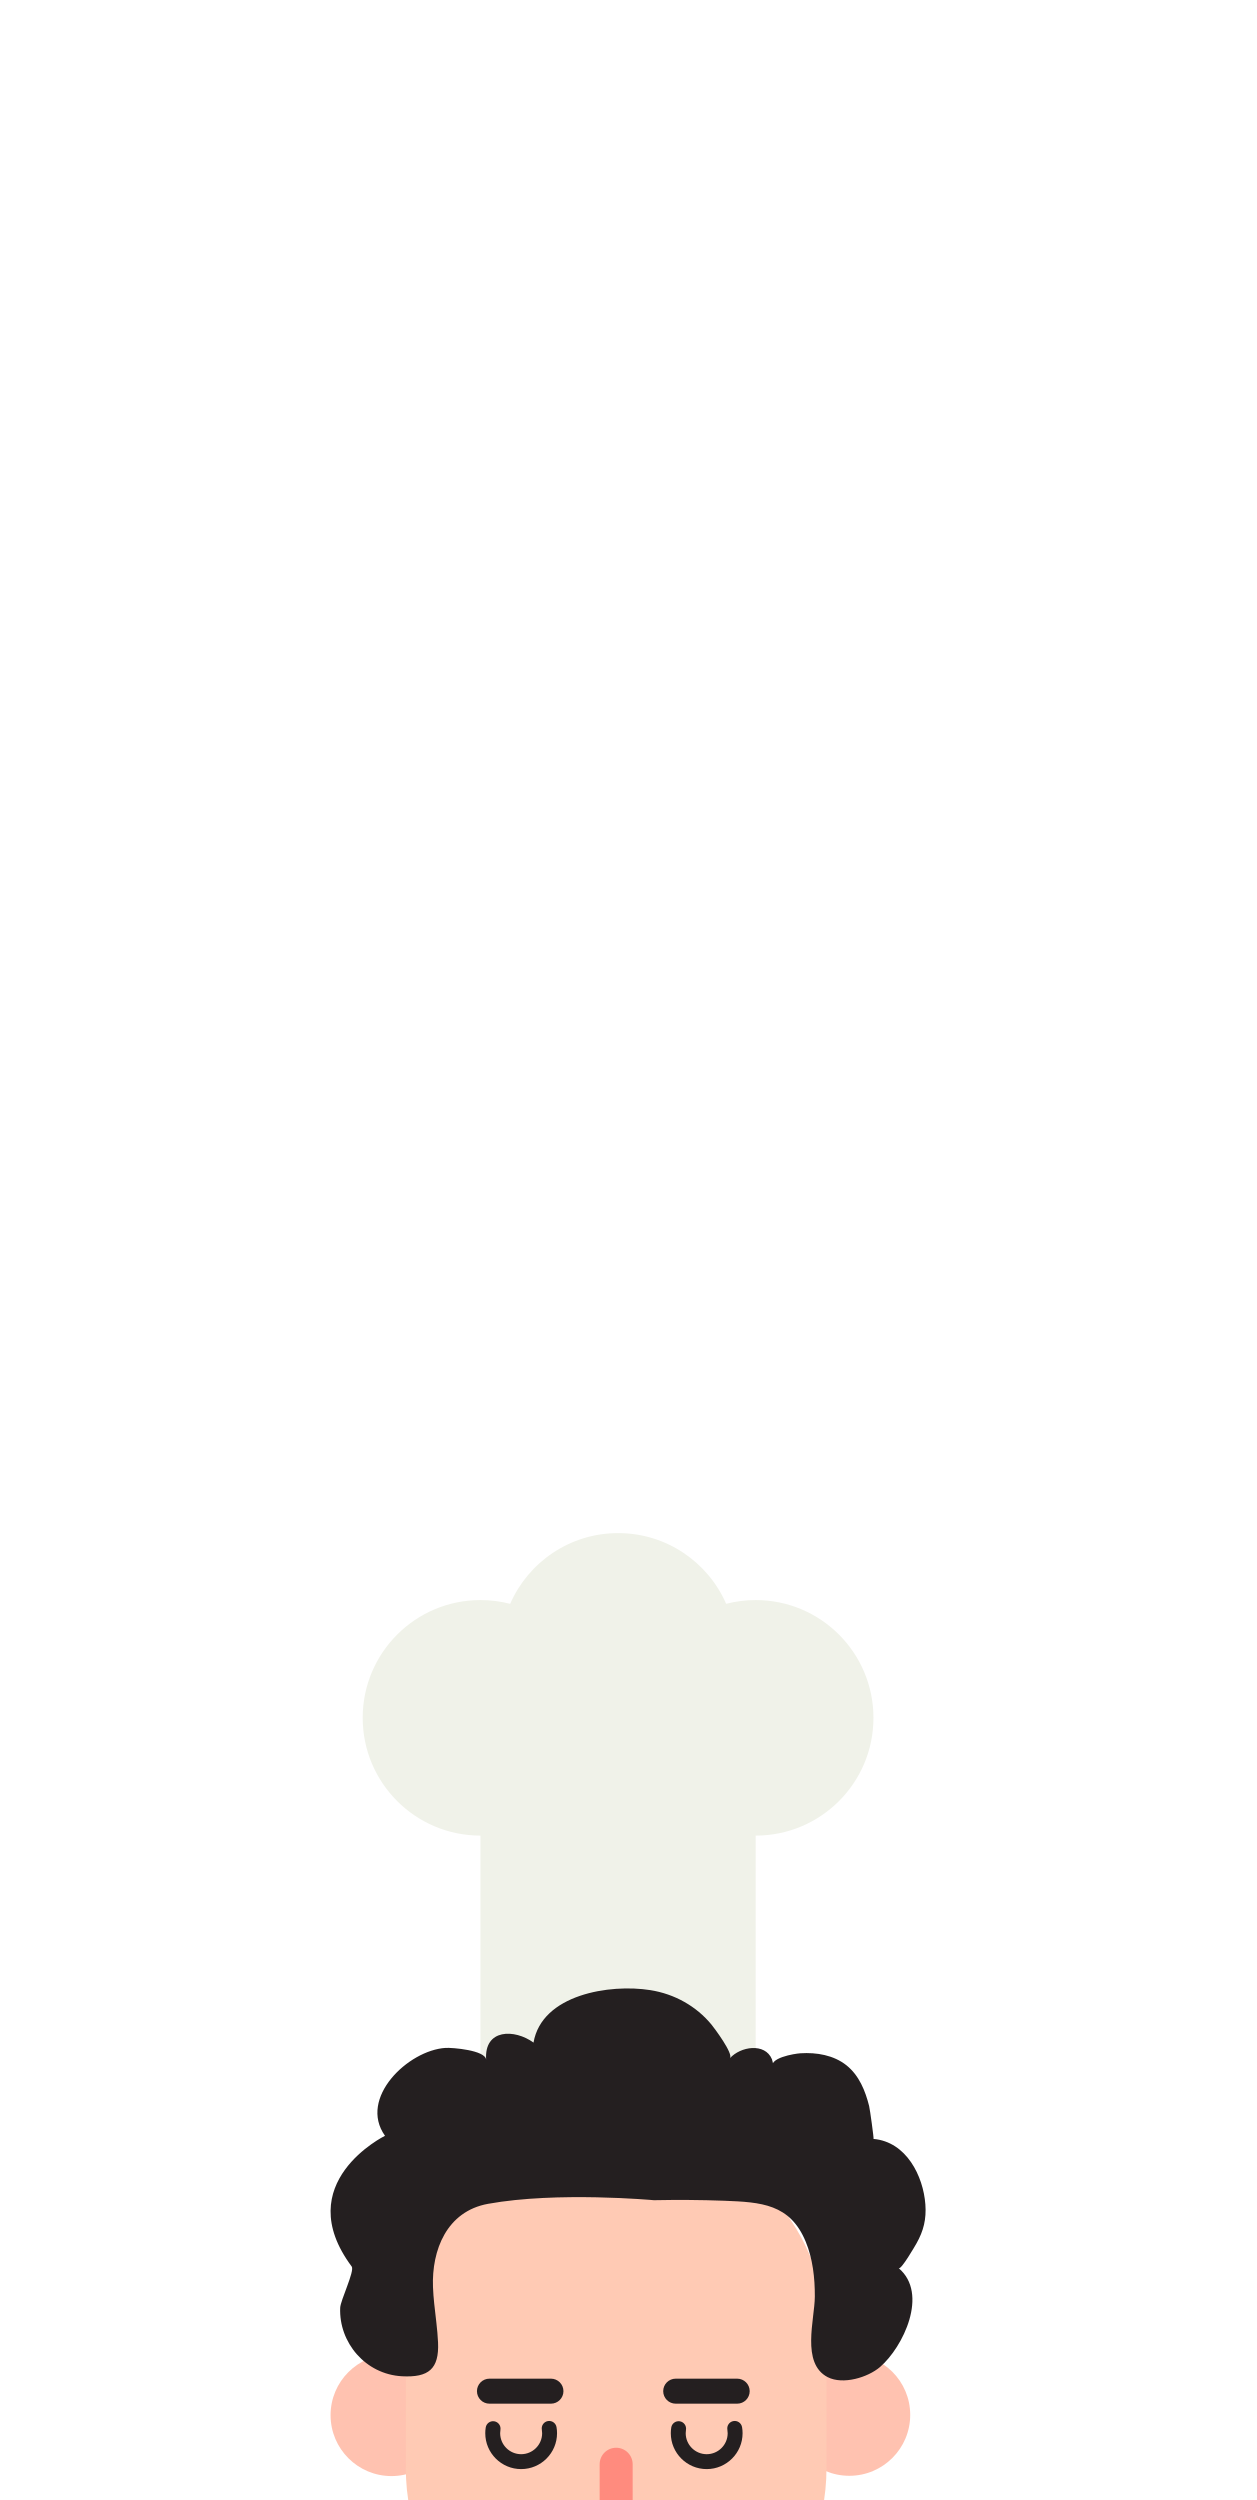
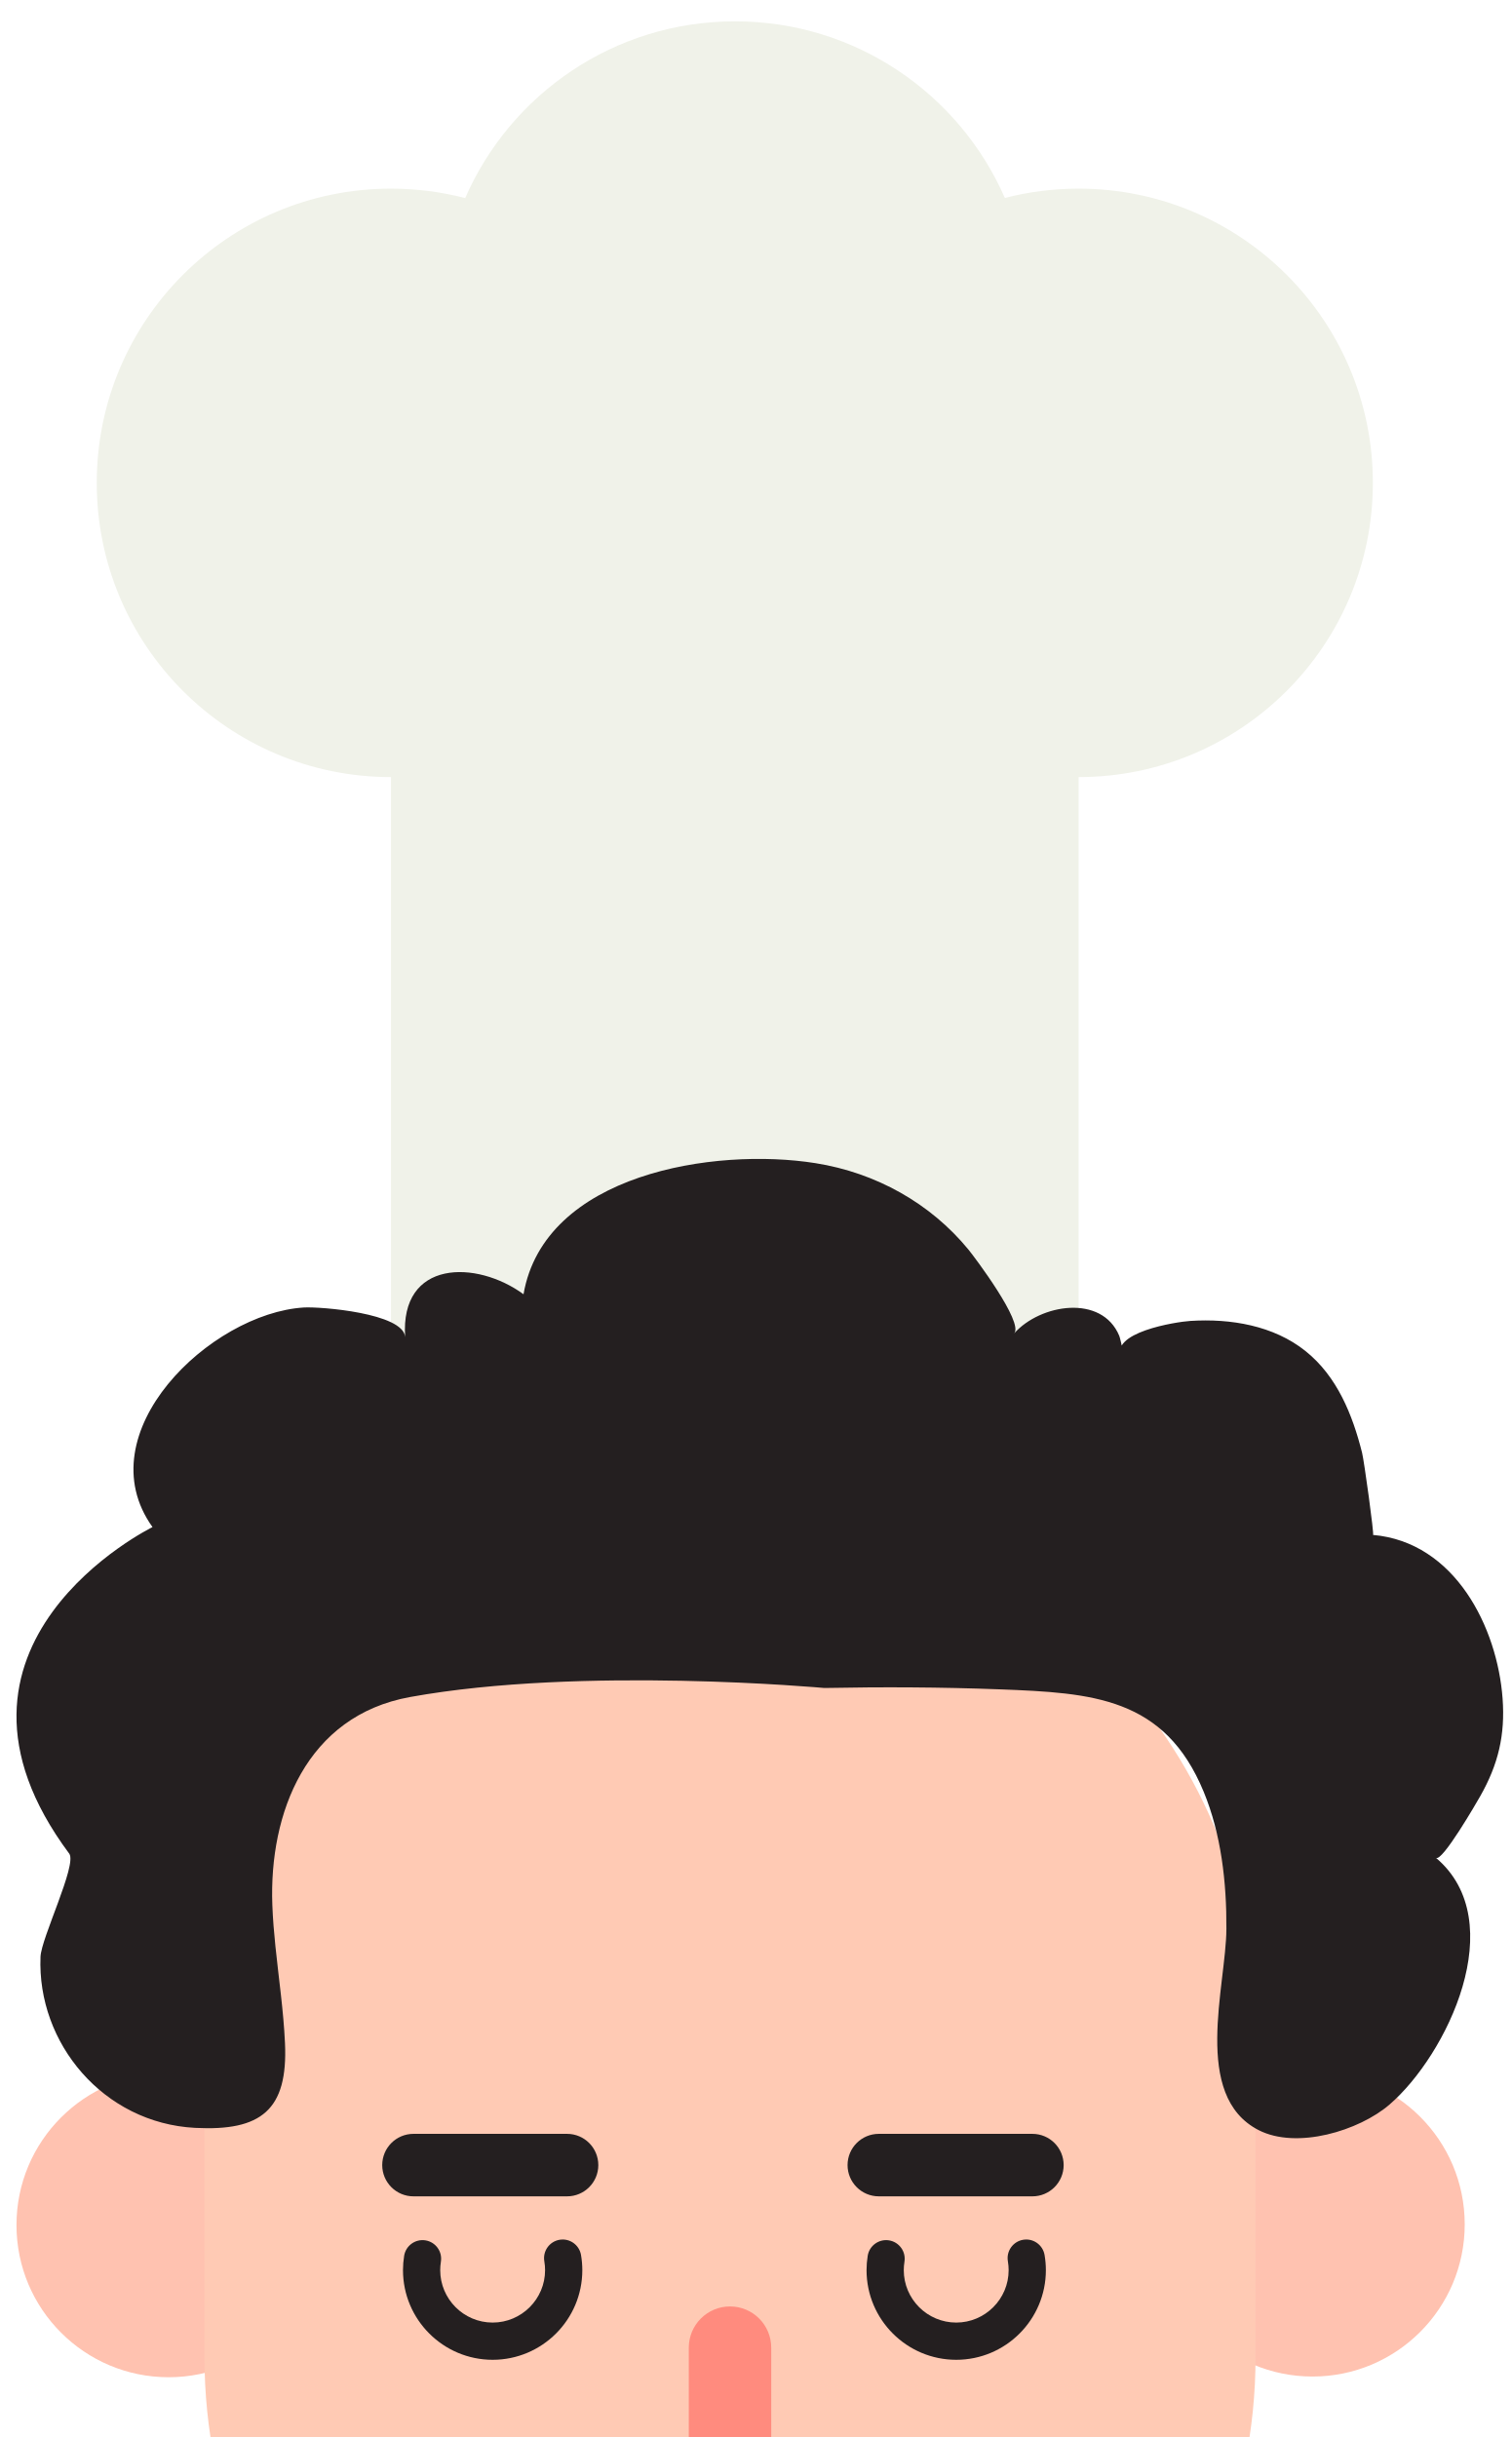
- <svg xmlns="http://www.w3.org/2000/svg" id="Tracy_s_Kitchen" data-name="Tracy&amp;apos;s Kitchen" width="542.663" height="1080" viewBox="0 0 542.663 1080">
+ <svg xmlns="http://www.w3.org/2000/svg" id="Tracy_s_Kitchen" data-name="Tracy&amp;apos;s Kitchen" width="261.296" height="421.388" viewBox="0 0 261.296 421.388">
  <defs>
    <style>
      .cls-1 {
        fill: #ff8b7e;
      }

      .cls-1, .cls-2, .cls-3, .cls-4, .cls-5, .cls-6 {
        stroke-width: 0px;
      }

      .cls-2 {
        fill: #ffcab4;
      }

      .cls-3 {
        fill: none;
      }

      .cls-4 {
        fill: #ffc2b0;
      }

      .cls-7 {
        clip-path: url(#clippath);
      }

      .cls-5 {
        fill: #f0f2e9;
      }

      .cls-6 {
        fill: #241f20;
      }
    </style>
    <clipPath id="clippath">
-       <rect class="cls-3" x="1.973" width="542.663" height="1080" />
+       <rect class="cls-3" x="-137.984" y="-658.612" width="542.663" height="1080" />
    </clipPath>
  </defs>
  <g class="cls-7">
    <g>
-       <path class="cls-5" d="M377.328,742.107c0,28.095-22.778,50.874-50.873,50.874v246.069h-118.896v-246.069c-28.098,0-50.873-22.778-50.873-50.874,0-28.098,22.775-50.876,50.873-50.876,4.433,0,8.733.567,12.831,1.632,7.843-17.989,25.784-30.562,46.657-30.562,20.871,0,38.803,12.565,46.652,30.542,4.076-1.053,8.351-1.612,12.756-1.612,28.095,0,50.873,22.778,50.873,50.876Z" />
+       <path class="cls-5" d="M237.371,83.495c0,28.095-22.778,50.874-50.873,50.874v246.069h-118.896v-246.069c-28.098,0-50.873-22.778-50.873-50.874,0-28.098,22.775-50.876,50.873-50.876,4.433,0,8.733.567,12.831,1.632,7.843-17.989,25.784-30.562,46.657-30.562,20.871,0,38.803,12.565,46.652,30.542,4.076-1.053,8.351-1.612,12.756-1.612,28.095,0,50.873,22.778,50.873,50.876Z" />
      <g>
        <g>
-           <circle class="cls-4" cx="169.12" cy="1043.354" r="26.312" />
-           <circle class="cls-4" cx="366.899" cy="1043.232" r="26.312" />
-           <rect class="cls-2" x="175.314" y="918.921" width="181.729" height="238.188" rx="90.864" ry="90.864" />
+           <circle class="cls-4" cx="29.162" cy="384.742" r="26.312" />
+           <circle class="cls-4" cx="226.942" cy="384.62" r="26.312" />
+           <rect class="cls-2" x="35.357" y="260.309" width="181.729" height="238.188" rx="90.864" ry="90.864" />
        </g>
-         <path class="cls-6" d="M187.584,995.214c-.247-2.397-.448-4.796-.537-7.203-.592-15.919,5.894-32.707,23.793-35.959,29.797-5.413,71.635-1.564,71.636-1.564,10.096-.199,20.217-.151,30.308.232,16.056.61,28.544,1.353,35.293,17.706,3.021,7.319,3.973,15.612,3.929,23.71-.053,9.853-6.021,28.845,5.561,34.795,6.606,3.393,17.366.13,22.64-4.412,9.906-8.533,21.09-31.634,8.022-42.674,1.037.876,7.159-9.758,7.668-10.656,3.115-5.488,4.33-10.569,3.862-16.897-.905-12.228-8.189-27.024-22.398-28.272.226.02-1.54-12.795-1.897-14.216-1.641-6.517-4.293-13.201-9.8-17.595-5.504-4.391-12.911-5.635-19.868-5.194-2.458.156-14.265,1.98-11.906,6.553.96,1.86-.151-3.359-.407-3.974-3.027-7.249-13.652-5.51-18.171-.423,1.672-1.882-6.855-13.206-7.91-14.492-6.578-8.018-16.013-13.285-26.445-14.942-17.519-2.782-46.885,1.851-50.48,22.667-8.132-5.952-21.388-6.022-20.464,7.417-.286-4.165-14.706-5.298-17.513-5.127-16.149.986-37.799,21.702-26.175,37.97,0,0-41.365,20.299-14.372,56.5,1.306,1.965-4.857,14.546-4.991,17.788-.618,14.97,10.9,28.767,26.725,29.594,11.442.598,16.07-3.098,15.547-14.628-.253-5.59-1.075-11.141-1.649-16.709Z" />
+         <path class="cls-6" d="M47.626,336.602c-.247-2.397-.448-4.796-.537-7.203-.592-15.919,5.894-32.707,23.793-35.959,29.797-5.413,71.635-1.564,71.636-1.564,10.096-.199,20.217-.151,30.308.232,16.056.61,28.544,1.353,35.293,17.706,3.021,7.319,3.973,15.612,3.929,23.71-.053,9.853-6.021,28.845,5.561,34.795,6.606,3.393,17.366.13,22.64-4.412,9.906-8.533,21.09-31.634,8.022-42.674,1.037.876,7.159-9.758,7.668-10.656,3.115-5.488,4.33-10.569,3.862-16.897-.905-12.228-8.189-27.024-22.398-28.272.226.02-1.54-12.795-1.897-14.216-1.641-6.517-4.293-13.201-9.8-17.595-5.504-4.391-12.911-5.635-19.868-5.194-2.458.156-14.265,1.98-11.906,6.553.96,1.86-.151-3.359-.407-3.974-3.027-7.249-13.652-5.51-18.171-.423,1.672-1.882-6.855-13.206-7.91-14.492-6.578-8.018-16.013-13.285-26.445-14.942-17.519-2.782-46.885,1.851-50.48,22.667-8.132-5.952-21.388-6.022-20.464,7.417-.286-4.165-14.706-5.298-17.513-5.127-16.149.986-37.799,21.702-26.175,37.97,0,0-41.365,20.299-14.372,56.5,1.306,1.965-4.857,14.546-4.991,17.788-.618,14.97,10.9,28.767,26.725,29.594,11.442.598,16.07-3.098,15.547-14.628-.253-5.59-1.075-11.141-1.649-16.709Z" />
      </g>
-       <rect class="cls-1" x="259.052" y="1057.425" width="14.253" height="37.068" rx="7.127" ry="7.127" />
+       <rect class="cls-1" x="119.094" y="398.813" width="14.253" height="37.068" rx="7.127" ry="7.127" />
      <g>
-         <path class="cls-6" d="M305.29,1066.651c-8.549,0-15.504-6.955-15.504-15.504,0-.821.067-1.656.2-2.48.283-1.755,1.935-2.947,3.689-2.666,1.755.283,2.949,1.934,2.666,3.689-.078.487-.118.978-.118,1.457,0,4.999,4.067,9.066,9.066,9.066,4.999,0,9.066-4.067,9.066-9.066,0-.502-.045-1.018-.132-1.535-.298-1.753.88-3.415,2.633-3.713,1.752-.298,3.415.88,3.713,2.633.149.872.224,1.752.224,2.615,0,8.549-6.955,15.504-15.504,15.504Z" />
-         <path class="cls-6" d="M225.138,1066.651c-8.549,0-15.504-6.955-15.504-15.504,0-.821.067-1.656.2-2.48.283-1.755,1.936-2.947,3.689-2.666,1.755.283,2.949,1.934,2.666,3.689-.078.487-.118.978-.118,1.457,0,4.999,4.067,9.066,9.066,9.066,4.999,0,9.066-4.067,9.066-9.066,0-.502-.045-1.018-.132-1.535-.298-1.753.88-3.415,2.633-3.713,1.753-.298,3.415.88,3.713,2.633.149.872.224,1.752.224,2.615,0,8.549-6.955,15.504-15.504,15.504Z" />
+         <path class="cls-6" d="M165.332,408.039c-8.549,0-15.504-6.955-15.504-15.504,0-.821.067-1.656.2-2.48.283-1.755,1.935-2.947,3.689-2.666,1.755.283,2.949,1.934,2.666,3.689-.078.487-.118.978-.118,1.457,0,4.999,4.067,9.066,9.066,9.066,4.999,0,9.066-4.067,9.066-9.066,0-.502-.045-1.018-.132-1.535-.298-1.753.88-3.415,2.633-3.713,1.752-.298,3.415.88,3.713,2.633.149.872.224,1.752.224,2.615,0,8.549-6.955,15.504-15.504,15.504Z" />
+         <path class="cls-6" d="M85.181,408.039c-8.549,0-15.504-6.955-15.504-15.504,0-.821.067-1.656.2-2.48.283-1.755,1.936-2.947,3.689-2.666,1.755.283,2.949,1.934,2.666,3.689-.078.487-.118.978-.118,1.457,0,4.999,4.067,9.066,9.066,9.066,4.999,0,9.066-4.067,9.066-9.066,0-.502-.045-1.018-.132-1.535-.298-1.753.88-3.415,2.633-3.713,1.753-.298,3.415.88,3.713,2.633.149.872.224,1.752.224,2.615,0,8.549-6.955,15.504-15.504,15.504Z" />
      </g>
      <g>
-         <path class="cls-6" d="M238.004,1038.388h-26.556c-2.984,0-5.403-2.419-5.403-5.403,0-2.984,2.419-5.403,5.403-5.403h26.556c2.984,0,5.403,2.419,5.403,5.403,0,2.984-2.419,5.403-5.403,5.403Z" />
-         <path class="cls-6" d="M318.462,1038.388h-26.556c-2.984,0-5.403-2.419-5.403-5.403,0-2.984,2.419-5.403,5.403-5.403h26.556c2.984,0,5.403,2.419,5.403,5.403,0,2.984-2.419,5.403-5.403,5.403Z" />
+         <path class="cls-6" d="M98.047,379.776h-26.556c-2.984,0-5.403-2.419-5.403-5.403,0-2.984,2.419-5.403,5.403-5.403h26.556c2.984,0,5.403,2.419,5.403,5.403,0,2.984-2.419,5.403-5.403,5.403Z" />
+         <path class="cls-6" d="M178.505,379.776h-26.556c-2.984,0-5.403-2.419-5.403-5.403,0-2.984,2.419-5.403,5.403-5.403h26.556c2.984,0,5.403,2.419,5.403,5.403,0,2.984-2.419,5.403-5.403,5.403Z" />
      </g>
    </g>
  </g>
</svg>
